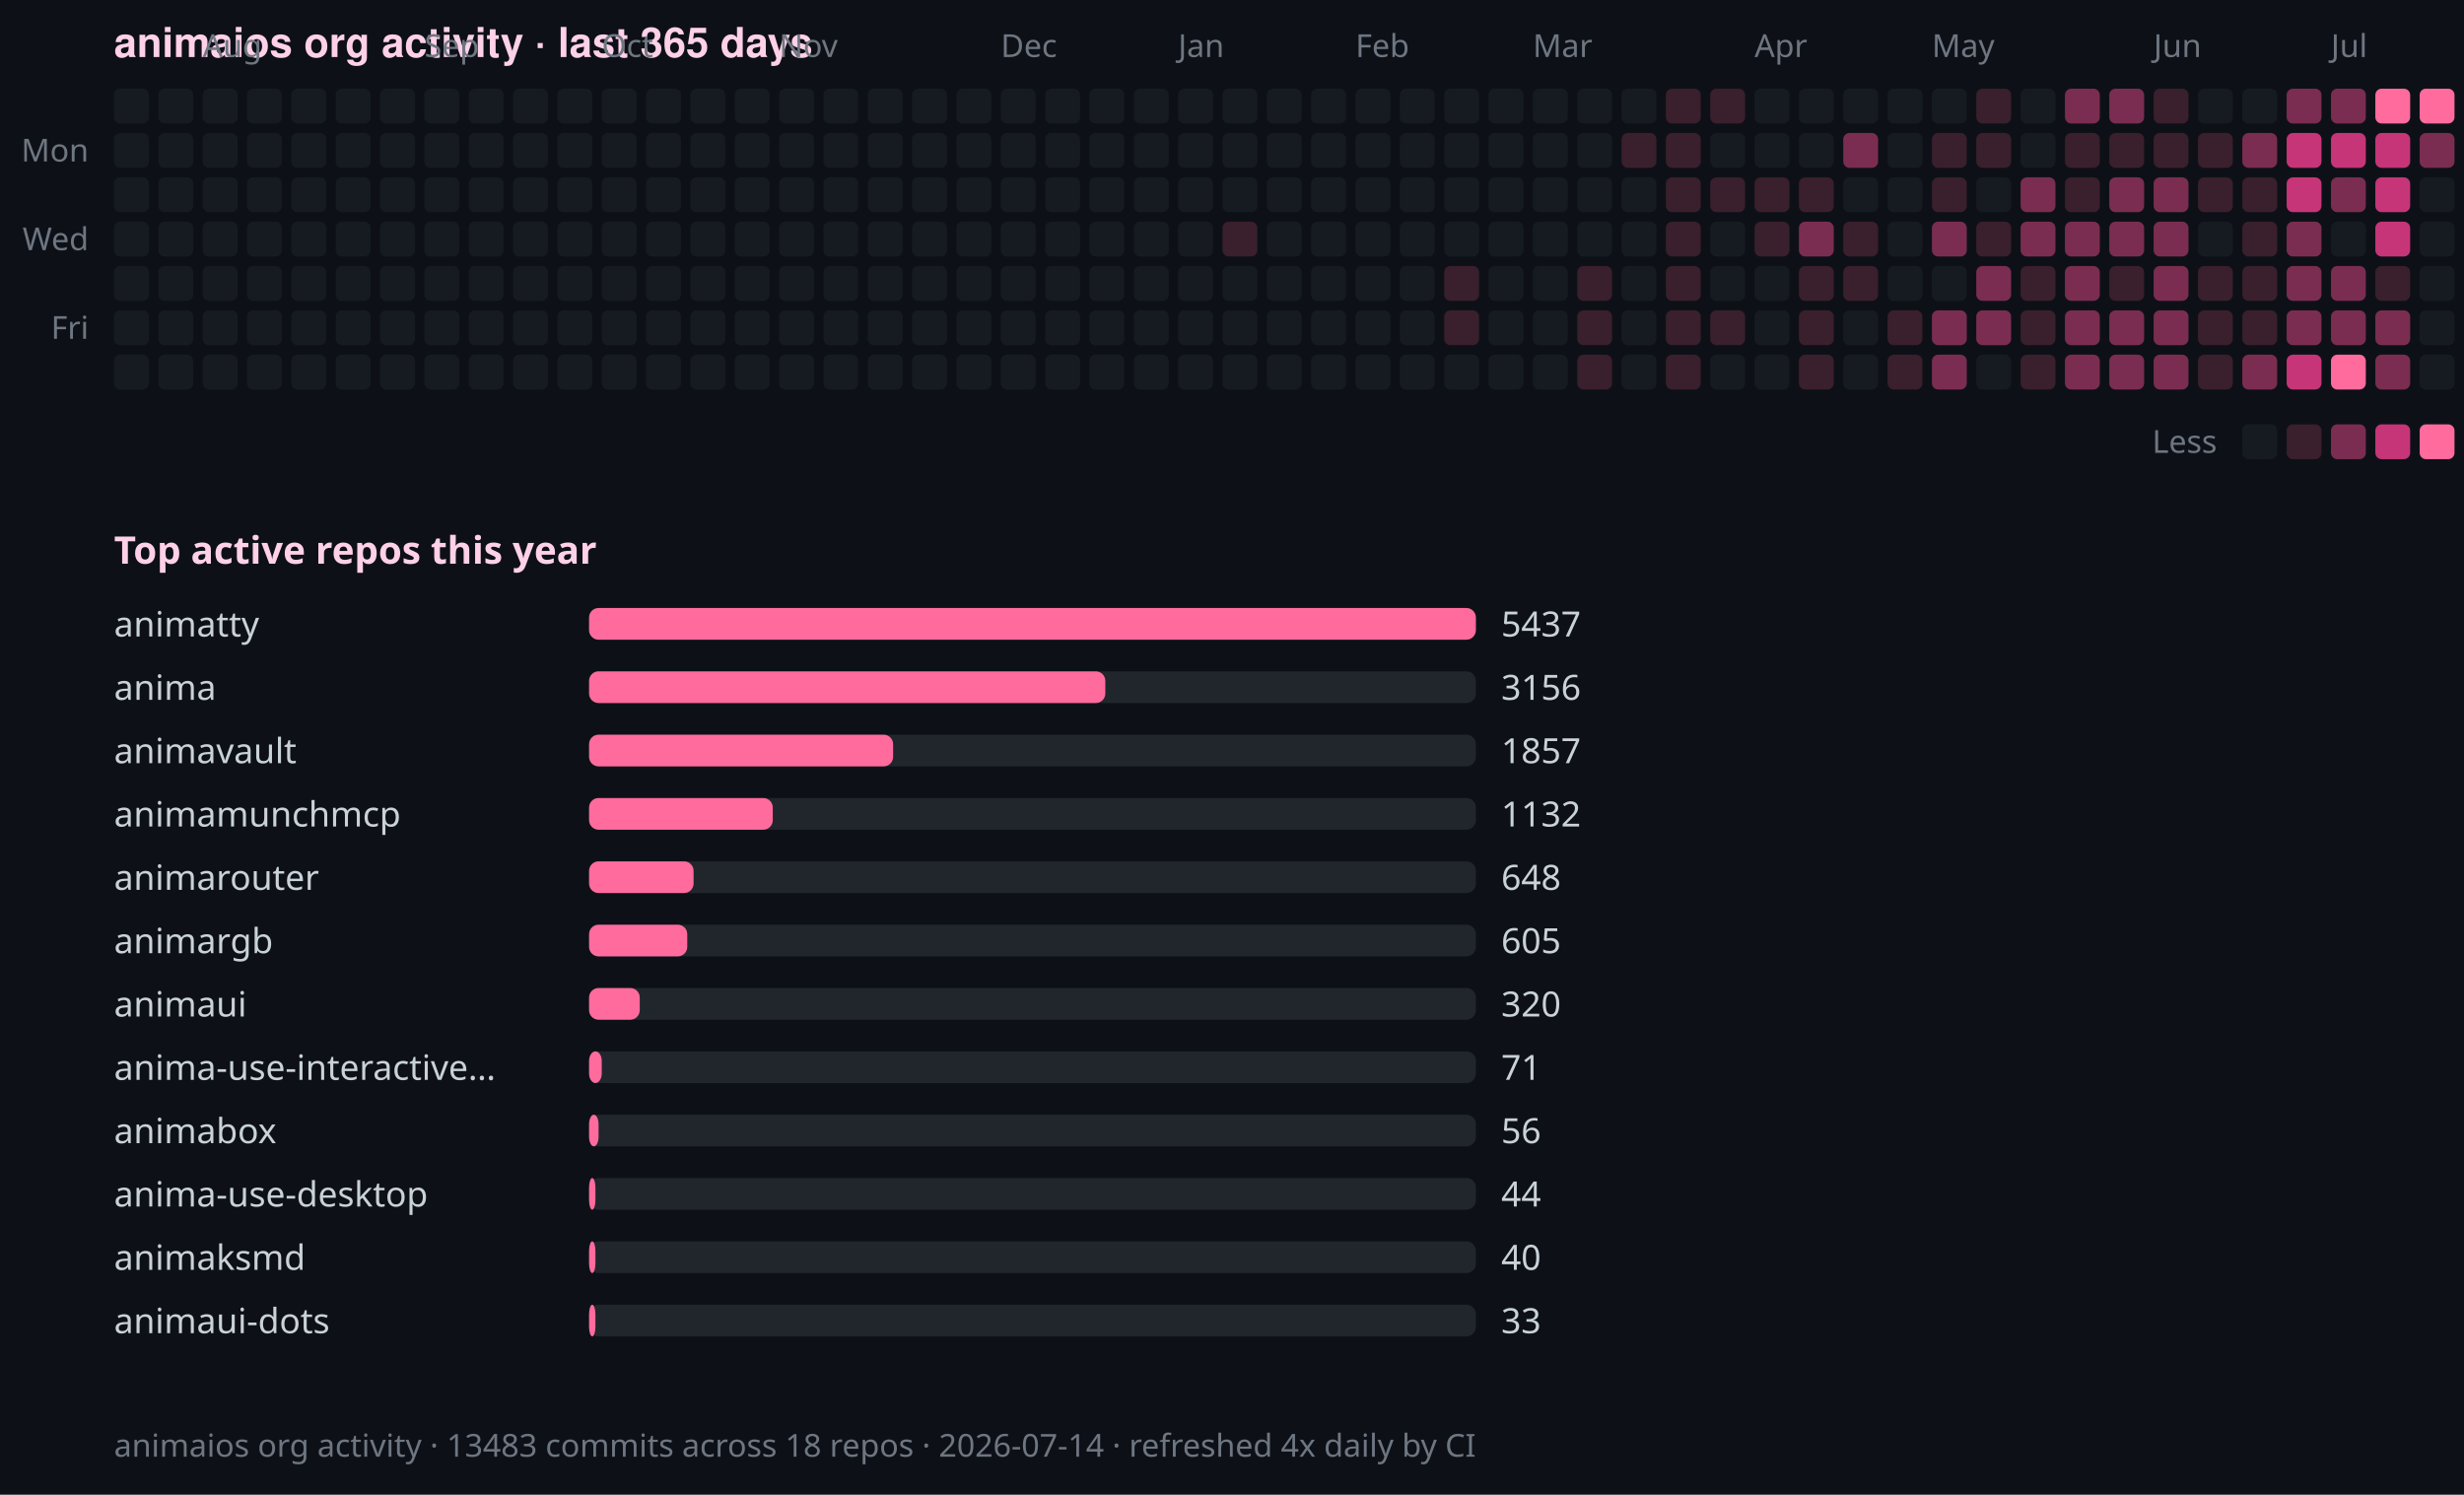
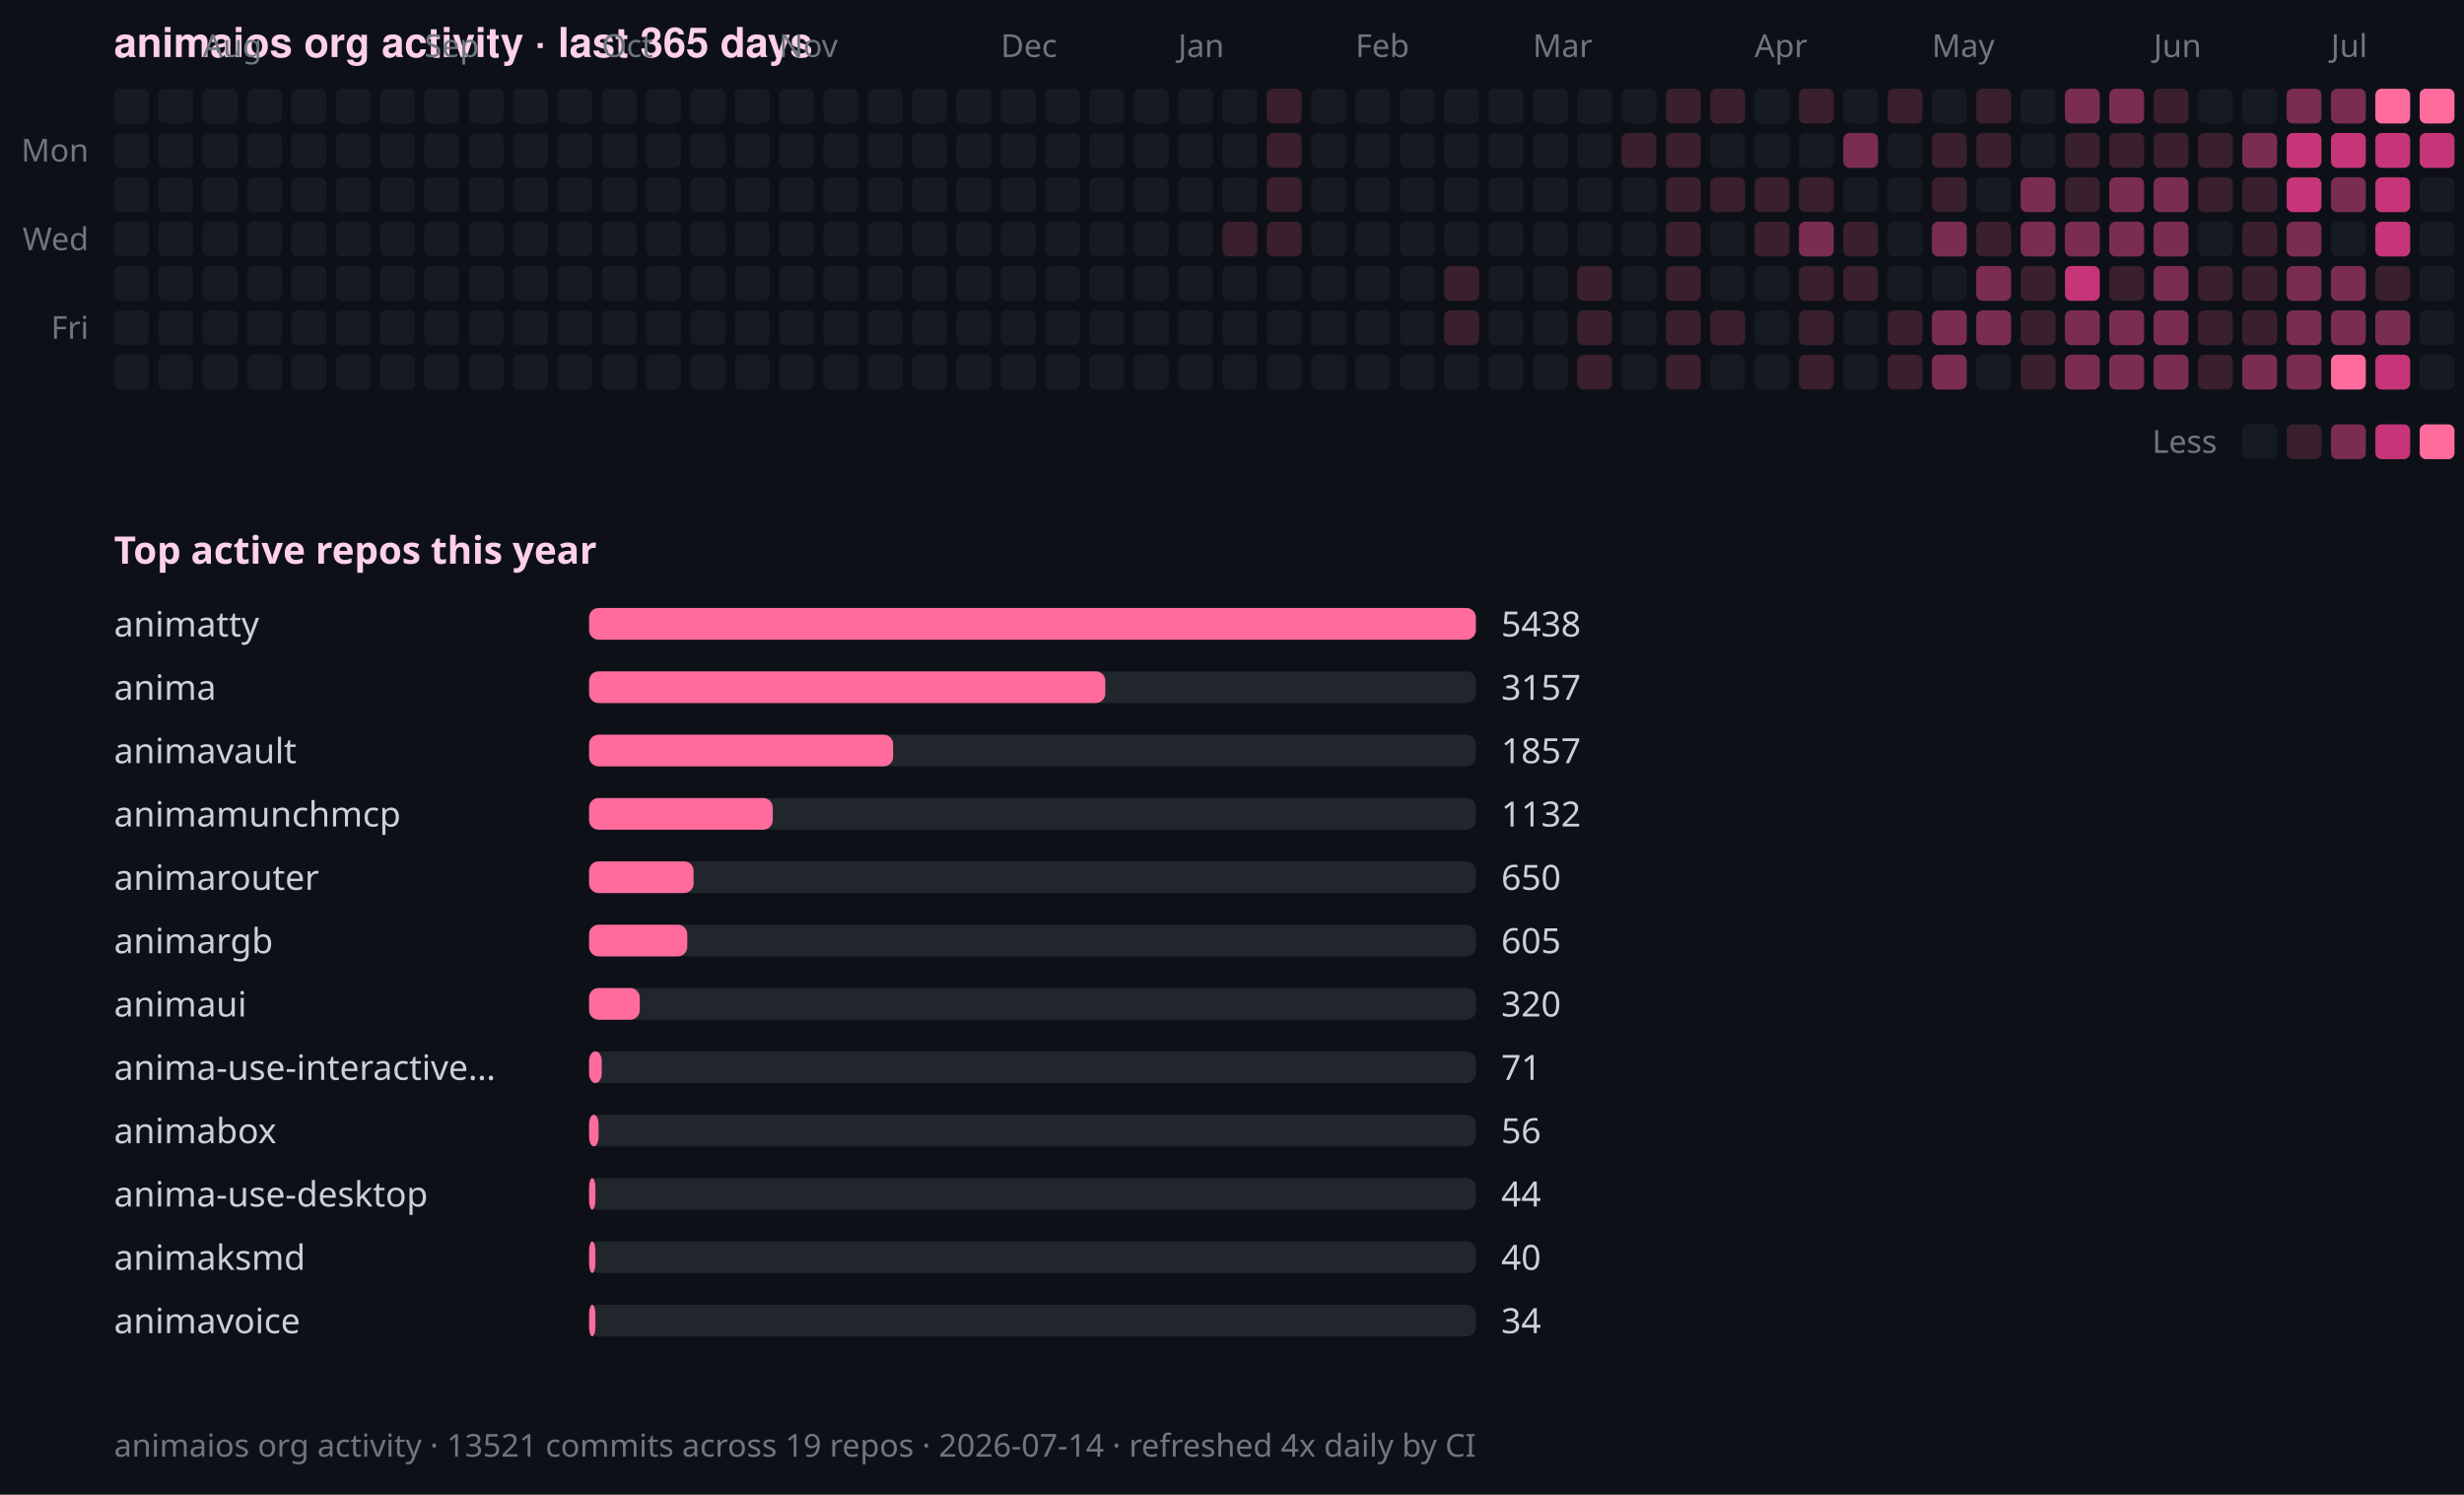
<svg xmlns="http://www.w3.org/2000/svg" width="778" height="472" viewBox="0 0 778 472" role="img" aria-label="animaios org commit activity over the last 365 days">
  <rect width="778" height="472" fill="#0d1117" />
  <text x="36" y="18" fill="#ffd1e8" font-family="-apple-system, BlinkMacSystemFont, 'Segoe UI', Helvetica, Arial, sans-serif" font-size="13" font-weight="600">animaios org activity · last 365 days</text>
  <text x="64" y="18" fill="#6e7681" font-family="ui-sans-serif, system-ui, sans-serif" font-size="10">Aug</text>
  <text x="134" y="18" fill="#6e7681" font-family="ui-sans-serif, system-ui, sans-serif" font-size="10">Sep</text>
  <text x="190" y="18" fill="#6e7681" font-family="ui-sans-serif, system-ui, sans-serif" font-size="10">Oct</text>
  <text x="246" y="18" fill="#6e7681" font-family="ui-sans-serif, system-ui, sans-serif" font-size="10">Nov</text>
  <text x="316" y="18" fill="#6e7681" font-family="ui-sans-serif, system-ui, sans-serif" font-size="10">Dec</text>
  <text x="372" y="18" fill="#6e7681" font-family="ui-sans-serif, system-ui, sans-serif" font-size="10">Jan</text>
  <text x="428" y="18" fill="#6e7681" font-family="ui-sans-serif, system-ui, sans-serif" font-size="10">Feb</text>
  <text x="484" y="18" fill="#6e7681" font-family="ui-sans-serif, system-ui, sans-serif" font-size="10">Mar</text>
  <text x="554" y="18" fill="#6e7681" font-family="ui-sans-serif, system-ui, sans-serif" font-size="10">Apr</text>
  <text x="610" y="18" fill="#6e7681" font-family="ui-sans-serif, system-ui, sans-serif" font-size="10">May</text>
  <text x="680" y="18" fill="#6e7681" font-family="ui-sans-serif, system-ui, sans-serif" font-size="10">Jun</text>
  <text x="736" y="18" fill="#6e7681" font-family="ui-sans-serif, system-ui, sans-serif" font-size="10">Jul</text>
  <text x="28" y="51" text-anchor="end" fill="#6e7681" font-family="ui-sans-serif, system-ui, sans-serif" font-size="10">Mon</text>
  <text x="28" y="79" text-anchor="end" fill="#6e7681" font-family="ui-sans-serif, system-ui, sans-serif" font-size="10">Wed</text>
  <text x="28" y="107" text-anchor="end" fill="#6e7681" font-family="ui-sans-serif, system-ui, sans-serif" font-size="10">Fri</text>
  <rect x="36" y="28" width="11" height="11" rx="2" ry="2" fill="#161b22" />
  <rect x="50" y="28" width="11" height="11" rx="2" ry="2" fill="#161b22" />
  <rect x="64" y="28" width="11" height="11" rx="2" ry="2" fill="#161b22" />
  <rect x="78" y="28" width="11" height="11" rx="2" ry="2" fill="#161b22" />
  <rect x="92" y="28" width="11" height="11" rx="2" ry="2" fill="#161b22" />
  <rect x="106" y="28" width="11" height="11" rx="2" ry="2" fill="#161b22" />
  <rect x="120" y="28" width="11" height="11" rx="2" ry="2" fill="#161b22" />
  <rect x="134" y="28" width="11" height="11" rx="2" ry="2" fill="#161b22" />
  <rect x="148" y="28" width="11" height="11" rx="2" ry="2" fill="#161b22" />
  <rect x="162" y="28" width="11" height="11" rx="2" ry="2" fill="#161b22" />
  <rect x="176" y="28" width="11" height="11" rx="2" ry="2" fill="#161b22" />
  <rect x="190" y="28" width="11" height="11" rx="2" ry="2" fill="#161b22" />
  <rect x="204" y="28" width="11" height="11" rx="2" ry="2" fill="#161b22" />
  <rect x="218" y="28" width="11" height="11" rx="2" ry="2" fill="#161b22" />
  <rect x="232" y="28" width="11" height="11" rx="2" ry="2" fill="#161b22" />
  <rect x="246" y="28" width="11" height="11" rx="2" ry="2" fill="#161b22" />
  <rect x="260" y="28" width="11" height="11" rx="2" ry="2" fill="#161b22" />
  <rect x="274" y="28" width="11" height="11" rx="2" ry="2" fill="#161b22" />
  <rect x="288" y="28" width="11" height="11" rx="2" ry="2" fill="#161b22" />
  <rect x="302" y="28" width="11" height="11" rx="2" ry="2" fill="#161b22" />
  <rect x="316" y="28" width="11" height="11" rx="2" ry="2" fill="#161b22" />
  <rect x="330" y="28" width="11" height="11" rx="2" ry="2" fill="#161b22" />
  <rect x="344" y="28" width="11" height="11" rx="2" ry="2" fill="#161b22" />
  <rect x="358" y="28" width="11" height="11" rx="2" ry="2" fill="#161b22" />
  <rect x="372" y="28" width="11" height="11" rx="2" ry="2" fill="#161b22" />
  <rect x="386" y="28" width="11" height="11" rx="2" ry="2" fill="#161b22" />
-   <rect x="400" y="28" width="11" height="11" rx="2" ry="2" fill="#161b22" />
+   <rect x="400" y="28" width="11" height="11" rx="2" ry="2" fill="#3a1f2d" />
  <rect x="414" y="28" width="11" height="11" rx="2" ry="2" fill="#161b22" />
  <rect x="428" y="28" width="11" height="11" rx="2" ry="2" fill="#161b22" />
  <rect x="442" y="28" width="11" height="11" rx="2" ry="2" fill="#161b22" />
  <rect x="456" y="28" width="11" height="11" rx="2" ry="2" fill="#161b22" />
  <rect x="470" y="28" width="11" height="11" rx="2" ry="2" fill="#161b22" />
  <rect x="484" y="28" width="11" height="11" rx="2" ry="2" fill="#161b22" />
  <rect x="498" y="28" width="11" height="11" rx="2" ry="2" fill="#161b22" />
  <rect x="512" y="28" width="11" height="11" rx="2" ry="2" fill="#161b22" />
  <rect x="526" y="28" width="11" height="11" rx="2" ry="2" fill="#3a1f2d" />
  <rect x="540" y="28" width="11" height="11" rx="2" ry="2" fill="#3a1f2d" />
  <rect x="554" y="28" width="11" height="11" rx="2" ry="2" fill="#161b22" />
-   <rect x="568" y="28" width="11" height="11" rx="2" ry="2" fill="#161b22" />
+   <rect x="568" y="28" width="11" height="11" rx="2" ry="2" fill="#3a1f2d" />
  <rect x="582" y="28" width="11" height="11" rx="2" ry="2" fill="#161b22" />
-   <rect x="596" y="28" width="11" height="11" rx="2" ry="2" fill="#161b22" />
+   <rect x="596" y="28" width="11" height="11" rx="2" ry="2" fill="#3a1f2d" />
  <rect x="610" y="28" width="11" height="11" rx="2" ry="2" fill="#161b22" />
  <rect x="624" y="28" width="11" height="11" rx="2" ry="2" fill="#3a1f2d" />
  <rect x="638" y="28" width="11" height="11" rx="2" ry="2" fill="#161b22" />
  <rect x="652" y="28" width="11" height="11" rx="2" ry="2" fill="#7a2d51" />
  <rect x="666" y="28" width="11" height="11" rx="2" ry="2" fill="#7a2d51" />
  <rect x="680" y="28" width="11" height="11" rx="2" ry="2" fill="#3a1f2d" />
  <rect x="694" y="28" width="11" height="11" rx="2" ry="2" fill="#161b22" />
  <rect x="708" y="28" width="11" height="11" rx="2" ry="2" fill="#161b22" />
  <rect x="722" y="28" width="11" height="11" rx="2" ry="2" fill="#7a2d51" />
  <rect x="736" y="28" width="11" height="11" rx="2" ry="2" fill="#7a2d51" />
  <rect x="750" y="28" width="11" height="11" rx="2" ry="2" fill="#ff6b9d" />
  <rect x="764" y="28" width="11" height="11" rx="2" ry="2" fill="#ff6b9d" />
  <rect x="36" y="42" width="11" height="11" rx="2" ry="2" fill="#161b22" />
  <rect x="50" y="42" width="11" height="11" rx="2" ry="2" fill="#161b22" />
  <rect x="64" y="42" width="11" height="11" rx="2" ry="2" fill="#161b22" />
  <rect x="78" y="42" width="11" height="11" rx="2" ry="2" fill="#161b22" />
  <rect x="92" y="42" width="11" height="11" rx="2" ry="2" fill="#161b22" />
  <rect x="106" y="42" width="11" height="11" rx="2" ry="2" fill="#161b22" />
  <rect x="120" y="42" width="11" height="11" rx="2" ry="2" fill="#161b22" />
  <rect x="134" y="42" width="11" height="11" rx="2" ry="2" fill="#161b22" />
  <rect x="148" y="42" width="11" height="11" rx="2" ry="2" fill="#161b22" />
  <rect x="162" y="42" width="11" height="11" rx="2" ry="2" fill="#161b22" />
  <rect x="176" y="42" width="11" height="11" rx="2" ry="2" fill="#161b22" />
  <rect x="190" y="42" width="11" height="11" rx="2" ry="2" fill="#161b22" />
  <rect x="204" y="42" width="11" height="11" rx="2" ry="2" fill="#161b22" />
  <rect x="218" y="42" width="11" height="11" rx="2" ry="2" fill="#161b22" />
  <rect x="232" y="42" width="11" height="11" rx="2" ry="2" fill="#161b22" />
  <rect x="246" y="42" width="11" height="11" rx="2" ry="2" fill="#161b22" />
  <rect x="260" y="42" width="11" height="11" rx="2" ry="2" fill="#161b22" />
  <rect x="274" y="42" width="11" height="11" rx="2" ry="2" fill="#161b22" />
  <rect x="288" y="42" width="11" height="11" rx="2" ry="2" fill="#161b22" />
  <rect x="302" y="42" width="11" height="11" rx="2" ry="2" fill="#161b22" />
  <rect x="316" y="42" width="11" height="11" rx="2" ry="2" fill="#161b22" />
  <rect x="330" y="42" width="11" height="11" rx="2" ry="2" fill="#161b22" />
  <rect x="344" y="42" width="11" height="11" rx="2" ry="2" fill="#161b22" />
  <rect x="358" y="42" width="11" height="11" rx="2" ry="2" fill="#161b22" />
  <rect x="372" y="42" width="11" height="11" rx="2" ry="2" fill="#161b22" />
  <rect x="386" y="42" width="11" height="11" rx="2" ry="2" fill="#161b22" />
-   <rect x="400" y="42" width="11" height="11" rx="2" ry="2" fill="#161b22" />
+   <rect x="400" y="42" width="11" height="11" rx="2" ry="2" fill="#3a1f2d" />
  <rect x="414" y="42" width="11" height="11" rx="2" ry="2" fill="#161b22" />
  <rect x="428" y="42" width="11" height="11" rx="2" ry="2" fill="#161b22" />
  <rect x="442" y="42" width="11" height="11" rx="2" ry="2" fill="#161b22" />
  <rect x="456" y="42" width="11" height="11" rx="2" ry="2" fill="#161b22" />
  <rect x="470" y="42" width="11" height="11" rx="2" ry="2" fill="#161b22" />
  <rect x="484" y="42" width="11" height="11" rx="2" ry="2" fill="#161b22" />
  <rect x="498" y="42" width="11" height="11" rx="2" ry="2" fill="#161b22" />
  <rect x="512" y="42" width="11" height="11" rx="2" ry="2" fill="#3a1f2d" />
  <rect x="526" y="42" width="11" height="11" rx="2" ry="2" fill="#3a1f2d" />
  <rect x="540" y="42" width="11" height="11" rx="2" ry="2" fill="#161b22" />
  <rect x="554" y="42" width="11" height="11" rx="2" ry="2" fill="#161b22" />
  <rect x="568" y="42" width="11" height="11" rx="2" ry="2" fill="#161b22" />
  <rect x="582" y="42" width="11" height="11" rx="2" ry="2" fill="#7a2d51" />
  <rect x="596" y="42" width="11" height="11" rx="2" ry="2" fill="#161b22" />
  <rect x="610" y="42" width="11" height="11" rx="2" ry="2" fill="#3a1f2d" />
  <rect x="624" y="42" width="11" height="11" rx="2" ry="2" fill="#3a1f2d" />
  <rect x="638" y="42" width="11" height="11" rx="2" ry="2" fill="#161b22" />
  <rect x="652" y="42" width="11" height="11" rx="2" ry="2" fill="#3a1f2d" />
  <rect x="666" y="42" width="11" height="11" rx="2" ry="2" fill="#3a1f2d" />
  <rect x="680" y="42" width="11" height="11" rx="2" ry="2" fill="#3a1f2d" />
  <rect x="694" y="42" width="11" height="11" rx="2" ry="2" fill="#3a1f2d" />
  <rect x="708" y="42" width="11" height="11" rx="2" ry="2" fill="#7a2d51" />
  <rect x="722" y="42" width="11" height="11" rx="2" ry="2" fill="#c63578" />
  <rect x="736" y="42" width="11" height="11" rx="2" ry="2" fill="#c63578" />
  <rect x="750" y="42" width="11" height="11" rx="2" ry="2" fill="#c63578" />
-   <rect x="764" y="42" width="11" height="11" rx="2" ry="2" fill="#7a2d51" />
+   <rect x="764" y="42" width="11" height="11" rx="2" ry="2" fill="#c63578" />
  <rect x="36" y="56" width="11" height="11" rx="2" ry="2" fill="#161b22" />
  <rect x="50" y="56" width="11" height="11" rx="2" ry="2" fill="#161b22" />
  <rect x="64" y="56" width="11" height="11" rx="2" ry="2" fill="#161b22" />
  <rect x="78" y="56" width="11" height="11" rx="2" ry="2" fill="#161b22" />
  <rect x="92" y="56" width="11" height="11" rx="2" ry="2" fill="#161b22" />
  <rect x="106" y="56" width="11" height="11" rx="2" ry="2" fill="#161b22" />
  <rect x="120" y="56" width="11" height="11" rx="2" ry="2" fill="#161b22" />
  <rect x="134" y="56" width="11" height="11" rx="2" ry="2" fill="#161b22" />
  <rect x="148" y="56" width="11" height="11" rx="2" ry="2" fill="#161b22" />
  <rect x="162" y="56" width="11" height="11" rx="2" ry="2" fill="#161b22" />
  <rect x="176" y="56" width="11" height="11" rx="2" ry="2" fill="#161b22" />
  <rect x="190" y="56" width="11" height="11" rx="2" ry="2" fill="#161b22" />
  <rect x="204" y="56" width="11" height="11" rx="2" ry="2" fill="#161b22" />
  <rect x="218" y="56" width="11" height="11" rx="2" ry="2" fill="#161b22" />
  <rect x="232" y="56" width="11" height="11" rx="2" ry="2" fill="#161b22" />
  <rect x="246" y="56" width="11" height="11" rx="2" ry="2" fill="#161b22" />
  <rect x="260" y="56" width="11" height="11" rx="2" ry="2" fill="#161b22" />
  <rect x="274" y="56" width="11" height="11" rx="2" ry="2" fill="#161b22" />
  <rect x="288" y="56" width="11" height="11" rx="2" ry="2" fill="#161b22" />
  <rect x="302" y="56" width="11" height="11" rx="2" ry="2" fill="#161b22" />
  <rect x="316" y="56" width="11" height="11" rx="2" ry="2" fill="#161b22" />
  <rect x="330" y="56" width="11" height="11" rx="2" ry="2" fill="#161b22" />
  <rect x="344" y="56" width="11" height="11" rx="2" ry="2" fill="#161b22" />
  <rect x="358" y="56" width="11" height="11" rx="2" ry="2" fill="#161b22" />
  <rect x="372" y="56" width="11" height="11" rx="2" ry="2" fill="#161b22" />
  <rect x="386" y="56" width="11" height="11" rx="2" ry="2" fill="#161b22" />
-   <rect x="400" y="56" width="11" height="11" rx="2" ry="2" fill="#161b22" />
+   <rect x="400" y="56" width="11" height="11" rx="2" ry="2" fill="#3a1f2d" />
  <rect x="414" y="56" width="11" height="11" rx="2" ry="2" fill="#161b22" />
  <rect x="428" y="56" width="11" height="11" rx="2" ry="2" fill="#161b22" />
  <rect x="442" y="56" width="11" height="11" rx="2" ry="2" fill="#161b22" />
  <rect x="456" y="56" width="11" height="11" rx="2" ry="2" fill="#161b22" />
  <rect x="470" y="56" width="11" height="11" rx="2" ry="2" fill="#161b22" />
  <rect x="484" y="56" width="11" height="11" rx="2" ry="2" fill="#161b22" />
  <rect x="498" y="56" width="11" height="11" rx="2" ry="2" fill="#161b22" />
  <rect x="512" y="56" width="11" height="11" rx="2" ry="2" fill="#161b22" />
  <rect x="526" y="56" width="11" height="11" rx="2" ry="2" fill="#3a1f2d" />
  <rect x="540" y="56" width="11" height="11" rx="2" ry="2" fill="#3a1f2d" />
  <rect x="554" y="56" width="11" height="11" rx="2" ry="2" fill="#3a1f2d" />
  <rect x="568" y="56" width="11" height="11" rx="2" ry="2" fill="#3a1f2d" />
  <rect x="582" y="56" width="11" height="11" rx="2" ry="2" fill="#161b22" />
  <rect x="596" y="56" width="11" height="11" rx="2" ry="2" fill="#161b22" />
  <rect x="610" y="56" width="11" height="11" rx="2" ry="2" fill="#3a1f2d" />
  <rect x="624" y="56" width="11" height="11" rx="2" ry="2" fill="#161b22" />
  <rect x="638" y="56" width="11" height="11" rx="2" ry="2" fill="#7a2d51" />
  <rect x="652" y="56" width="11" height="11" rx="2" ry="2" fill="#3a1f2d" />
  <rect x="666" y="56" width="11" height="11" rx="2" ry="2" fill="#7a2d51" />
  <rect x="680" y="56" width="11" height="11" rx="2" ry="2" fill="#7a2d51" />
  <rect x="694" y="56" width="11" height="11" rx="2" ry="2" fill="#3a1f2d" />
  <rect x="708" y="56" width="11" height="11" rx="2" ry="2" fill="#3a1f2d" />
  <rect x="722" y="56" width="11" height="11" rx="2" ry="2" fill="#c63578" />
  <rect x="736" y="56" width="11" height="11" rx="2" ry="2" fill="#7a2d51" />
  <rect x="750" y="56" width="11" height="11" rx="2" ry="2" fill="#c63578" />
  <rect x="764" y="56" width="11" height="11" rx="2" ry="2" fill="#161b22" />
  <rect x="36" y="70" width="11" height="11" rx="2" ry="2" fill="#161b22" />
  <rect x="50" y="70" width="11" height="11" rx="2" ry="2" fill="#161b22" />
  <rect x="64" y="70" width="11" height="11" rx="2" ry="2" fill="#161b22" />
  <rect x="78" y="70" width="11" height="11" rx="2" ry="2" fill="#161b22" />
  <rect x="92" y="70" width="11" height="11" rx="2" ry="2" fill="#161b22" />
  <rect x="106" y="70" width="11" height="11" rx="2" ry="2" fill="#161b22" />
  <rect x="120" y="70" width="11" height="11" rx="2" ry="2" fill="#161b22" />
  <rect x="134" y="70" width="11" height="11" rx="2" ry="2" fill="#161b22" />
  <rect x="148" y="70" width="11" height="11" rx="2" ry="2" fill="#161b22" />
  <rect x="162" y="70" width="11" height="11" rx="2" ry="2" fill="#161b22" />
  <rect x="176" y="70" width="11" height="11" rx="2" ry="2" fill="#161b22" />
  <rect x="190" y="70" width="11" height="11" rx="2" ry="2" fill="#161b22" />
  <rect x="204" y="70" width="11" height="11" rx="2" ry="2" fill="#161b22" />
  <rect x="218" y="70" width="11" height="11" rx="2" ry="2" fill="#161b22" />
  <rect x="232" y="70" width="11" height="11" rx="2" ry="2" fill="#161b22" />
  <rect x="246" y="70" width="11" height="11" rx="2" ry="2" fill="#161b22" />
  <rect x="260" y="70" width="11" height="11" rx="2" ry="2" fill="#161b22" />
  <rect x="274" y="70" width="11" height="11" rx="2" ry="2" fill="#161b22" />
  <rect x="288" y="70" width="11" height="11" rx="2" ry="2" fill="#161b22" />
  <rect x="302" y="70" width="11" height="11" rx="2" ry="2" fill="#161b22" />
  <rect x="316" y="70" width="11" height="11" rx="2" ry="2" fill="#161b22" />
  <rect x="330" y="70" width="11" height="11" rx="2" ry="2" fill="#161b22" />
  <rect x="344" y="70" width="11" height="11" rx="2" ry="2" fill="#161b22" />
  <rect x="358" y="70" width="11" height="11" rx="2" ry="2" fill="#161b22" />
  <rect x="372" y="70" width="11" height="11" rx="2" ry="2" fill="#161b22" />
  <rect x="386" y="70" width="11" height="11" rx="2" ry="2" fill="#3a1f2d" />
-   <rect x="400" y="70" width="11" height="11" rx="2" ry="2" fill="#161b22" />
+   <rect x="400" y="70" width="11" height="11" rx="2" ry="2" fill="#3a1f2d" />
  <rect x="414" y="70" width="11" height="11" rx="2" ry="2" fill="#161b22" />
  <rect x="428" y="70" width="11" height="11" rx="2" ry="2" fill="#161b22" />
  <rect x="442" y="70" width="11" height="11" rx="2" ry="2" fill="#161b22" />
  <rect x="456" y="70" width="11" height="11" rx="2" ry="2" fill="#161b22" />
  <rect x="470" y="70" width="11" height="11" rx="2" ry="2" fill="#161b22" />
  <rect x="484" y="70" width="11" height="11" rx="2" ry="2" fill="#161b22" />
  <rect x="498" y="70" width="11" height="11" rx="2" ry="2" fill="#161b22" />
  <rect x="512" y="70" width="11" height="11" rx="2" ry="2" fill="#161b22" />
  <rect x="526" y="70" width="11" height="11" rx="2" ry="2" fill="#3a1f2d" />
  <rect x="540" y="70" width="11" height="11" rx="2" ry="2" fill="#161b22" />
  <rect x="554" y="70" width="11" height="11" rx="2" ry="2" fill="#3a1f2d" />
  <rect x="568" y="70" width="11" height="11" rx="2" ry="2" fill="#7a2d51" />
  <rect x="582" y="70" width="11" height="11" rx="2" ry="2" fill="#3a1f2d" />
  <rect x="596" y="70" width="11" height="11" rx="2" ry="2" fill="#161b22" />
  <rect x="610" y="70" width="11" height="11" rx="2" ry="2" fill="#7a2d51" />
  <rect x="624" y="70" width="11" height="11" rx="2" ry="2" fill="#3a1f2d" />
  <rect x="638" y="70" width="11" height="11" rx="2" ry="2" fill="#7a2d51" />
  <rect x="652" y="70" width="11" height="11" rx="2" ry="2" fill="#7a2d51" />
  <rect x="666" y="70" width="11" height="11" rx="2" ry="2" fill="#7a2d51" />
  <rect x="680" y="70" width="11" height="11" rx="2" ry="2" fill="#7a2d51" />
  <rect x="694" y="70" width="11" height="11" rx="2" ry="2" fill="#161b22" />
  <rect x="708" y="70" width="11" height="11" rx="2" ry="2" fill="#3a1f2d" />
  <rect x="722" y="70" width="11" height="11" rx="2" ry="2" fill="#7a2d51" />
  <rect x="736" y="70" width="11" height="11" rx="2" ry="2" fill="#161b22" />
  <rect x="750" y="70" width="11" height="11" rx="2" ry="2" fill="#c63578" />
  <rect x="764" y="70" width="11" height="11" rx="2" ry="2" fill="#161b22" />
  <rect x="36" y="84" width="11" height="11" rx="2" ry="2" fill="#161b22" />
  <rect x="50" y="84" width="11" height="11" rx="2" ry="2" fill="#161b22" />
  <rect x="64" y="84" width="11" height="11" rx="2" ry="2" fill="#161b22" />
  <rect x="78" y="84" width="11" height="11" rx="2" ry="2" fill="#161b22" />
  <rect x="92" y="84" width="11" height="11" rx="2" ry="2" fill="#161b22" />
  <rect x="106" y="84" width="11" height="11" rx="2" ry="2" fill="#161b22" />
  <rect x="120" y="84" width="11" height="11" rx="2" ry="2" fill="#161b22" />
  <rect x="134" y="84" width="11" height="11" rx="2" ry="2" fill="#161b22" />
  <rect x="148" y="84" width="11" height="11" rx="2" ry="2" fill="#161b22" />
  <rect x="162" y="84" width="11" height="11" rx="2" ry="2" fill="#161b22" />
  <rect x="176" y="84" width="11" height="11" rx="2" ry="2" fill="#161b22" />
  <rect x="190" y="84" width="11" height="11" rx="2" ry="2" fill="#161b22" />
  <rect x="204" y="84" width="11" height="11" rx="2" ry="2" fill="#161b22" />
  <rect x="218" y="84" width="11" height="11" rx="2" ry="2" fill="#161b22" />
  <rect x="232" y="84" width="11" height="11" rx="2" ry="2" fill="#161b22" />
  <rect x="246" y="84" width="11" height="11" rx="2" ry="2" fill="#161b22" />
  <rect x="260" y="84" width="11" height="11" rx="2" ry="2" fill="#161b22" />
  <rect x="274" y="84" width="11" height="11" rx="2" ry="2" fill="#161b22" />
  <rect x="288" y="84" width="11" height="11" rx="2" ry="2" fill="#161b22" />
  <rect x="302" y="84" width="11" height="11" rx="2" ry="2" fill="#161b22" />
  <rect x="316" y="84" width="11" height="11" rx="2" ry="2" fill="#161b22" />
  <rect x="330" y="84" width="11" height="11" rx="2" ry="2" fill="#161b22" />
  <rect x="344" y="84" width="11" height="11" rx="2" ry="2" fill="#161b22" />
  <rect x="358" y="84" width="11" height="11" rx="2" ry="2" fill="#161b22" />
  <rect x="372" y="84" width="11" height="11" rx="2" ry="2" fill="#161b22" />
  <rect x="386" y="84" width="11" height="11" rx="2" ry="2" fill="#161b22" />
  <rect x="400" y="84" width="11" height="11" rx="2" ry="2" fill="#161b22" />
  <rect x="414" y="84" width="11" height="11" rx="2" ry="2" fill="#161b22" />
  <rect x="428" y="84" width="11" height="11" rx="2" ry="2" fill="#161b22" />
  <rect x="442" y="84" width="11" height="11" rx="2" ry="2" fill="#161b22" />
  <rect x="456" y="84" width="11" height="11" rx="2" ry="2" fill="#3a1f2d" />
  <rect x="470" y="84" width="11" height="11" rx="2" ry="2" fill="#161b22" />
  <rect x="484" y="84" width="11" height="11" rx="2" ry="2" fill="#161b22" />
  <rect x="498" y="84" width="11" height="11" rx="2" ry="2" fill="#3a1f2d" />
  <rect x="512" y="84" width="11" height="11" rx="2" ry="2" fill="#161b22" />
  <rect x="526" y="84" width="11" height="11" rx="2" ry="2" fill="#3a1f2d" />
  <rect x="540" y="84" width="11" height="11" rx="2" ry="2" fill="#161b22" />
  <rect x="554" y="84" width="11" height="11" rx="2" ry="2" fill="#161b22" />
  <rect x="568" y="84" width="11" height="11" rx="2" ry="2" fill="#3a1f2d" />
  <rect x="582" y="84" width="11" height="11" rx="2" ry="2" fill="#3a1f2d" />
  <rect x="596" y="84" width="11" height="11" rx="2" ry="2" fill="#161b22" />
  <rect x="610" y="84" width="11" height="11" rx="2" ry="2" fill="#161b22" />
  <rect x="624" y="84" width="11" height="11" rx="2" ry="2" fill="#7a2d51" />
  <rect x="638" y="84" width="11" height="11" rx="2" ry="2" fill="#3a1f2d" />
-   <rect x="652" y="84" width="11" height="11" rx="2" ry="2" fill="#7a2d51" />
+   <rect x="652" y="84" width="11" height="11" rx="2" ry="2" fill="#c63578" />
  <rect x="666" y="84" width="11" height="11" rx="2" ry="2" fill="#3a1f2d" />
  <rect x="680" y="84" width="11" height="11" rx="2" ry="2" fill="#7a2d51" />
  <rect x="694" y="84" width="11" height="11" rx="2" ry="2" fill="#3a1f2d" />
  <rect x="708" y="84" width="11" height="11" rx="2" ry="2" fill="#3a1f2d" />
  <rect x="722" y="84" width="11" height="11" rx="2" ry="2" fill="#7a2d51" />
  <rect x="736" y="84" width="11" height="11" rx="2" ry="2" fill="#7a2d51" />
  <rect x="750" y="84" width="11" height="11" rx="2" ry="2" fill="#3a1f2d" />
  <rect x="764" y="84" width="11" height="11" rx="2" ry="2" fill="#161b22" />
  <rect x="36" y="98" width="11" height="11" rx="2" ry="2" fill="#161b22" />
  <rect x="50" y="98" width="11" height="11" rx="2" ry="2" fill="#161b22" />
  <rect x="64" y="98" width="11" height="11" rx="2" ry="2" fill="#161b22" />
  <rect x="78" y="98" width="11" height="11" rx="2" ry="2" fill="#161b22" />
  <rect x="92" y="98" width="11" height="11" rx="2" ry="2" fill="#161b22" />
  <rect x="106" y="98" width="11" height="11" rx="2" ry="2" fill="#161b22" />
  <rect x="120" y="98" width="11" height="11" rx="2" ry="2" fill="#161b22" />
  <rect x="134" y="98" width="11" height="11" rx="2" ry="2" fill="#161b22" />
  <rect x="148" y="98" width="11" height="11" rx="2" ry="2" fill="#161b22" />
  <rect x="162" y="98" width="11" height="11" rx="2" ry="2" fill="#161b22" />
  <rect x="176" y="98" width="11" height="11" rx="2" ry="2" fill="#161b22" />
  <rect x="190" y="98" width="11" height="11" rx="2" ry="2" fill="#161b22" />
  <rect x="204" y="98" width="11" height="11" rx="2" ry="2" fill="#161b22" />
  <rect x="218" y="98" width="11" height="11" rx="2" ry="2" fill="#161b22" />
  <rect x="232" y="98" width="11" height="11" rx="2" ry="2" fill="#161b22" />
  <rect x="246" y="98" width="11" height="11" rx="2" ry="2" fill="#161b22" />
  <rect x="260" y="98" width="11" height="11" rx="2" ry="2" fill="#161b22" />
  <rect x="274" y="98" width="11" height="11" rx="2" ry="2" fill="#161b22" />
  <rect x="288" y="98" width="11" height="11" rx="2" ry="2" fill="#161b22" />
  <rect x="302" y="98" width="11" height="11" rx="2" ry="2" fill="#161b22" />
  <rect x="316" y="98" width="11" height="11" rx="2" ry="2" fill="#161b22" />
  <rect x="330" y="98" width="11" height="11" rx="2" ry="2" fill="#161b22" />
  <rect x="344" y="98" width="11" height="11" rx="2" ry="2" fill="#161b22" />
  <rect x="358" y="98" width="11" height="11" rx="2" ry="2" fill="#161b22" />
  <rect x="372" y="98" width="11" height="11" rx="2" ry="2" fill="#161b22" />
  <rect x="386" y="98" width="11" height="11" rx="2" ry="2" fill="#161b22" />
  <rect x="400" y="98" width="11" height="11" rx="2" ry="2" fill="#161b22" />
  <rect x="414" y="98" width="11" height="11" rx="2" ry="2" fill="#161b22" />
  <rect x="428" y="98" width="11" height="11" rx="2" ry="2" fill="#161b22" />
  <rect x="442" y="98" width="11" height="11" rx="2" ry="2" fill="#161b22" />
  <rect x="456" y="98" width="11" height="11" rx="2" ry="2" fill="#3a1f2d" />
  <rect x="470" y="98" width="11" height="11" rx="2" ry="2" fill="#161b22" />
  <rect x="484" y="98" width="11" height="11" rx="2" ry="2" fill="#161b22" />
  <rect x="498" y="98" width="11" height="11" rx="2" ry="2" fill="#3a1f2d" />
  <rect x="512" y="98" width="11" height="11" rx="2" ry="2" fill="#161b22" />
  <rect x="526" y="98" width="11" height="11" rx="2" ry="2" fill="#3a1f2d" />
  <rect x="540" y="98" width="11" height="11" rx="2" ry="2" fill="#3a1f2d" />
  <rect x="554" y="98" width="11" height="11" rx="2" ry="2" fill="#161b22" />
  <rect x="568" y="98" width="11" height="11" rx="2" ry="2" fill="#3a1f2d" />
  <rect x="582" y="98" width="11" height="11" rx="2" ry="2" fill="#161b22" />
  <rect x="596" y="98" width="11" height="11" rx="2" ry="2" fill="#3a1f2d" />
  <rect x="610" y="98" width="11" height="11" rx="2" ry="2" fill="#7a2d51" />
  <rect x="624" y="98" width="11" height="11" rx="2" ry="2" fill="#7a2d51" />
  <rect x="638" y="98" width="11" height="11" rx="2" ry="2" fill="#3a1f2d" />
  <rect x="652" y="98" width="11" height="11" rx="2" ry="2" fill="#7a2d51" />
  <rect x="666" y="98" width="11" height="11" rx="2" ry="2" fill="#7a2d51" />
  <rect x="680" y="98" width="11" height="11" rx="2" ry="2" fill="#7a2d51" />
  <rect x="694" y="98" width="11" height="11" rx="2" ry="2" fill="#3a1f2d" />
  <rect x="708" y="98" width="11" height="11" rx="2" ry="2" fill="#3a1f2d" />
  <rect x="722" y="98" width="11" height="11" rx="2" ry="2" fill="#7a2d51" />
  <rect x="736" y="98" width="11" height="11" rx="2" ry="2" fill="#7a2d51" />
  <rect x="750" y="98" width="11" height="11" rx="2" ry="2" fill="#7a2d51" />
  <rect x="764" y="98" width="11" height="11" rx="2" ry="2" fill="#161b22" />
  <rect x="36" y="112" width="11" height="11" rx="2" ry="2" fill="#161b22" />
  <rect x="50" y="112" width="11" height="11" rx="2" ry="2" fill="#161b22" />
  <rect x="64" y="112" width="11" height="11" rx="2" ry="2" fill="#161b22" />
  <rect x="78" y="112" width="11" height="11" rx="2" ry="2" fill="#161b22" />
  <rect x="92" y="112" width="11" height="11" rx="2" ry="2" fill="#161b22" />
  <rect x="106" y="112" width="11" height="11" rx="2" ry="2" fill="#161b22" />
  <rect x="120" y="112" width="11" height="11" rx="2" ry="2" fill="#161b22" />
  <rect x="134" y="112" width="11" height="11" rx="2" ry="2" fill="#161b22" />
  <rect x="148" y="112" width="11" height="11" rx="2" ry="2" fill="#161b22" />
  <rect x="162" y="112" width="11" height="11" rx="2" ry="2" fill="#161b22" />
  <rect x="176" y="112" width="11" height="11" rx="2" ry="2" fill="#161b22" />
  <rect x="190" y="112" width="11" height="11" rx="2" ry="2" fill="#161b22" />
  <rect x="204" y="112" width="11" height="11" rx="2" ry="2" fill="#161b22" />
  <rect x="218" y="112" width="11" height="11" rx="2" ry="2" fill="#161b22" />
  <rect x="232" y="112" width="11" height="11" rx="2" ry="2" fill="#161b22" />
  <rect x="246" y="112" width="11" height="11" rx="2" ry="2" fill="#161b22" />
  <rect x="260" y="112" width="11" height="11" rx="2" ry="2" fill="#161b22" />
  <rect x="274" y="112" width="11" height="11" rx="2" ry="2" fill="#161b22" />
  <rect x="288" y="112" width="11" height="11" rx="2" ry="2" fill="#161b22" />
  <rect x="302" y="112" width="11" height="11" rx="2" ry="2" fill="#161b22" />
  <rect x="316" y="112" width="11" height="11" rx="2" ry="2" fill="#161b22" />
  <rect x="330" y="112" width="11" height="11" rx="2" ry="2" fill="#161b22" />
  <rect x="344" y="112" width="11" height="11" rx="2" ry="2" fill="#161b22" />
  <rect x="358" y="112" width="11" height="11" rx="2" ry="2" fill="#161b22" />
  <rect x="372" y="112" width="11" height="11" rx="2" ry="2" fill="#161b22" />
  <rect x="386" y="112" width="11" height="11" rx="2" ry="2" fill="#161b22" />
  <rect x="400" y="112" width="11" height="11" rx="2" ry="2" fill="#161b22" />
  <rect x="414" y="112" width="11" height="11" rx="2" ry="2" fill="#161b22" />
  <rect x="428" y="112" width="11" height="11" rx="2" ry="2" fill="#161b22" />
  <rect x="442" y="112" width="11" height="11" rx="2" ry="2" fill="#161b22" />
  <rect x="456" y="112" width="11" height="11" rx="2" ry="2" fill="#161b22" />
  <rect x="470" y="112" width="11" height="11" rx="2" ry="2" fill="#161b22" />
  <rect x="484" y="112" width="11" height="11" rx="2" ry="2" fill="#161b22" />
  <rect x="498" y="112" width="11" height="11" rx="2" ry="2" fill="#3a1f2d" />
  <rect x="512" y="112" width="11" height="11" rx="2" ry="2" fill="#161b22" />
  <rect x="526" y="112" width="11" height="11" rx="2" ry="2" fill="#3a1f2d" />
  <rect x="540" y="112" width="11" height="11" rx="2" ry="2" fill="#161b22" />
  <rect x="554" y="112" width="11" height="11" rx="2" ry="2" fill="#161b22" />
  <rect x="568" y="112" width="11" height="11" rx="2" ry="2" fill="#3a1f2d" />
  <rect x="582" y="112" width="11" height="11" rx="2" ry="2" fill="#161b22" />
  <rect x="596" y="112" width="11" height="11" rx="2" ry="2" fill="#3a1f2d" />
  <rect x="610" y="112" width="11" height="11" rx="2" ry="2" fill="#7a2d51" />
  <rect x="624" y="112" width="11" height="11" rx="2" ry="2" fill="#161b22" />
  <rect x="638" y="112" width="11" height="11" rx="2" ry="2" fill="#3a1f2d" />
  <rect x="652" y="112" width="11" height="11" rx="2" ry="2" fill="#7a2d51" />
  <rect x="666" y="112" width="11" height="11" rx="2" ry="2" fill="#7a2d51" />
  <rect x="680" y="112" width="11" height="11" rx="2" ry="2" fill="#7a2d51" />
  <rect x="694" y="112" width="11" height="11" rx="2" ry="2" fill="#3a1f2d" />
  <rect x="708" y="112" width="11" height="11" rx="2" ry="2" fill="#7a2d51" />
-   <rect x="722" y="112" width="11" height="11" rx="2" ry="2" fill="#c63578" />
+   <rect x="722" y="112" width="11" height="11" rx="2" ry="2" fill="#7a2d51" />
  <rect x="736" y="112" width="11" height="11" rx="2" ry="2" fill="#ff6b9d" />
-   <rect x="750" y="112" width="11" height="11" rx="2" ry="2" fill="#7a2d51" />
+   <rect x="750" y="112" width="11" height="11" rx="2" ry="2" fill="#c63578" />
  <rect x="764" y="112" width="11" height="11" rx="2" ry="2" fill="#161b22" />
  <text x="700" y="143" text-anchor="end" fill="#6e7681" font-family="ui-sans-serif, system-ui, sans-serif" font-size="10">Less</text>
  <rect x="708" y="134" width="11" height="11" rx="2" ry="2" fill="#161b22" />
  <rect x="722" y="134" width="11" height="11" rx="2" ry="2" fill="#3a1f2d" />
  <rect x="736" y="134" width="11" height="11" rx="2" ry="2" fill="#7a2d51" />
  <rect x="750" y="134" width="11" height="11" rx="2" ry="2" fill="#c63578" />
  <rect x="764" y="134" width="11" height="11" rx="2" ry="2" fill="#ff6b9d" />
  <text x="782" y="143" fill="#6e7681" font-family="ui-sans-serif, system-ui, sans-serif" font-size="10">More</text>
  <text x="36" y="178" fill="#ffd1e8" font-family="ui-sans-serif, system-ui, sans-serif" font-size="12" font-weight="600">Top active repos this year</text>
  <rect x="186" y="192" width="280" height="10" rx="3" ry="3" fill="#21262d" />
  <rect x="186" y="192" width="280" height="10" rx="3" ry="3" fill="#ff6b9d" />
-   <text x="474" y="201" fill="#c9d1d9" font-family="ui-sans-serif, system-ui, sans-serif" font-size="11">5437</text>
+   <text x="474" y="201" fill="#c9d1d9" font-family="ui-sans-serif, system-ui, sans-serif" font-size="11">5438</text>
  <text x="36" y="201" fill="#c9d1d9" font-family="ui-sans-serif, system-ui, sans-serif" font-size="11">animatty</text>
  <rect x="186" y="212" width="280" height="10" rx="3" ry="3" fill="#21262d" />
  <rect x="186" y="212" width="163" height="10" rx="3" ry="3" fill="#ff6b9d" />
-   <text x="474" y="221" fill="#c9d1d9" font-family="ui-sans-serif, system-ui, sans-serif" font-size="11">3156</text>
+   <text x="474" y="221" fill="#c9d1d9" font-family="ui-sans-serif, system-ui, sans-serif" font-size="11">3157</text>
  <text x="36" y="221" fill="#c9d1d9" font-family="ui-sans-serif, system-ui, sans-serif" font-size="11">anima</text>
  <rect x="186" y="232" width="280" height="10" rx="3" ry="3" fill="#21262d" />
  <rect x="186" y="232" width="96" height="10" rx="3" ry="3" fill="#ff6b9d" />
  <text x="474" y="241" fill="#c9d1d9" font-family="ui-sans-serif, system-ui, sans-serif" font-size="11">1857</text>
  <text x="36" y="241" fill="#c9d1d9" font-family="ui-sans-serif, system-ui, sans-serif" font-size="11">animavault</text>
  <rect x="186" y="252" width="280" height="10" rx="3" ry="3" fill="#21262d" />
  <rect x="186" y="252" width="58" height="10" rx="3" ry="3" fill="#ff6b9d" />
  <text x="474" y="261" fill="#c9d1d9" font-family="ui-sans-serif, system-ui, sans-serif" font-size="11">1132</text>
  <text x="36" y="261" fill="#c9d1d9" font-family="ui-sans-serif, system-ui, sans-serif" font-size="11">animamunchmcp</text>
  <rect x="186" y="272" width="280" height="10" rx="3" ry="3" fill="#21262d" />
  <rect x="186" y="272" width="33" height="10" rx="3" ry="3" fill="#ff6b9d" />
-   <text x="474" y="281" fill="#c9d1d9" font-family="ui-sans-serif, system-ui, sans-serif" font-size="11">648</text>
+   <text x="474" y="281" fill="#c9d1d9" font-family="ui-sans-serif, system-ui, sans-serif" font-size="11">650</text>
  <text x="36" y="281" fill="#c9d1d9" font-family="ui-sans-serif, system-ui, sans-serif" font-size="11">animarouter</text>
  <rect x="186" y="292" width="280" height="10" rx="3" ry="3" fill="#21262d" />
  <rect x="186" y="292" width="31" height="10" rx="3" ry="3" fill="#ff6b9d" />
  <text x="474" y="301" fill="#c9d1d9" font-family="ui-sans-serif, system-ui, sans-serif" font-size="11">605</text>
  <text x="36" y="301" fill="#c9d1d9" font-family="ui-sans-serif, system-ui, sans-serif" font-size="11">animargb</text>
  <rect x="186" y="312" width="280" height="10" rx="3" ry="3" fill="#21262d" />
  <rect x="186" y="312" width="16" height="10" rx="3" ry="3" fill="#ff6b9d" />
  <text x="474" y="321" fill="#c9d1d9" font-family="ui-sans-serif, system-ui, sans-serif" font-size="11">320</text>
  <text x="36" y="321" fill="#c9d1d9" font-family="ui-sans-serif, system-ui, sans-serif" font-size="11">animaui</text>
  <rect x="186" y="332" width="280" height="10" rx="3" ry="3" fill="#21262d" />
  <rect x="186" y="332" width="4" height="10" rx="3" ry="3" fill="#ff6b9d" />
  <text x="474" y="341" fill="#c9d1d9" font-family="ui-sans-serif, system-ui, sans-serif" font-size="11">71</text>
  <text x="36" y="341" fill="#c9d1d9" font-family="ui-sans-serif, system-ui, sans-serif" font-size="11">anima-use-interactive…</text>
  <rect x="186" y="352" width="280" height="10" rx="3" ry="3" fill="#21262d" />
  <rect x="186" y="352" width="3" height="10" rx="3" ry="3" fill="#ff6b9d" />
  <text x="474" y="361" fill="#c9d1d9" font-family="ui-sans-serif, system-ui, sans-serif" font-size="11">56</text>
  <text x="36" y="361" fill="#c9d1d9" font-family="ui-sans-serif, system-ui, sans-serif" font-size="11">animabox</text>
  <rect x="186" y="372" width="280" height="10" rx="3" ry="3" fill="#21262d" />
  <rect x="186" y="372" width="2" height="10" rx="3" ry="3" fill="#ff6b9d" />
  <text x="474" y="381" fill="#c9d1d9" font-family="ui-sans-serif, system-ui, sans-serif" font-size="11">44</text>
  <text x="36" y="381" fill="#c9d1d9" font-family="ui-sans-serif, system-ui, sans-serif" font-size="11">anima-use-desktop</text>
  <rect x="186" y="392" width="280" height="10" rx="3" ry="3" fill="#21262d" />
  <rect x="186" y="392" width="2" height="10" rx="3" ry="3" fill="#ff6b9d" />
  <text x="474" y="401" fill="#c9d1d9" font-family="ui-sans-serif, system-ui, sans-serif" font-size="11">40</text>
  <text x="36" y="401" fill="#c9d1d9" font-family="ui-sans-serif, system-ui, sans-serif" font-size="11">animaksmd</text>
  <rect x="186" y="412" width="280" height="10" rx="3" ry="3" fill="#21262d" />
  <rect x="186" y="412" width="2" height="10" rx="3" ry="3" fill="#ff6b9d" />
-   <text x="474" y="421" fill="#c9d1d9" font-family="ui-sans-serif, system-ui, sans-serif" font-size="11">33</text>
-   <text x="36" y="421" fill="#c9d1d9" font-family="ui-sans-serif, system-ui, sans-serif" font-size="11">animaui-dots</text>
-   <text x="36" y="460" fill="#6e7681" font-family="ui-sans-serif, system-ui, sans-serif" font-size="10">animaios org activity · 13483 commits across 18 repos · 2026-07-14 · refreshed 4x daily by CI</text>
+   <text x="474" y="421" fill="#c9d1d9" font-family="ui-sans-serif, system-ui, sans-serif" font-size="11">34</text>
+   <text x="36" y="421" fill="#c9d1d9" font-family="ui-sans-serif, system-ui, sans-serif" font-size="11">animavoice</text>
+   <text x="36" y="460" fill="#6e7681" font-family="ui-sans-serif, system-ui, sans-serif" font-size="10">animaios org activity · 13521 commits across 19 repos · 2026-07-14 · refreshed 4x daily by CI</text>
</svg>
